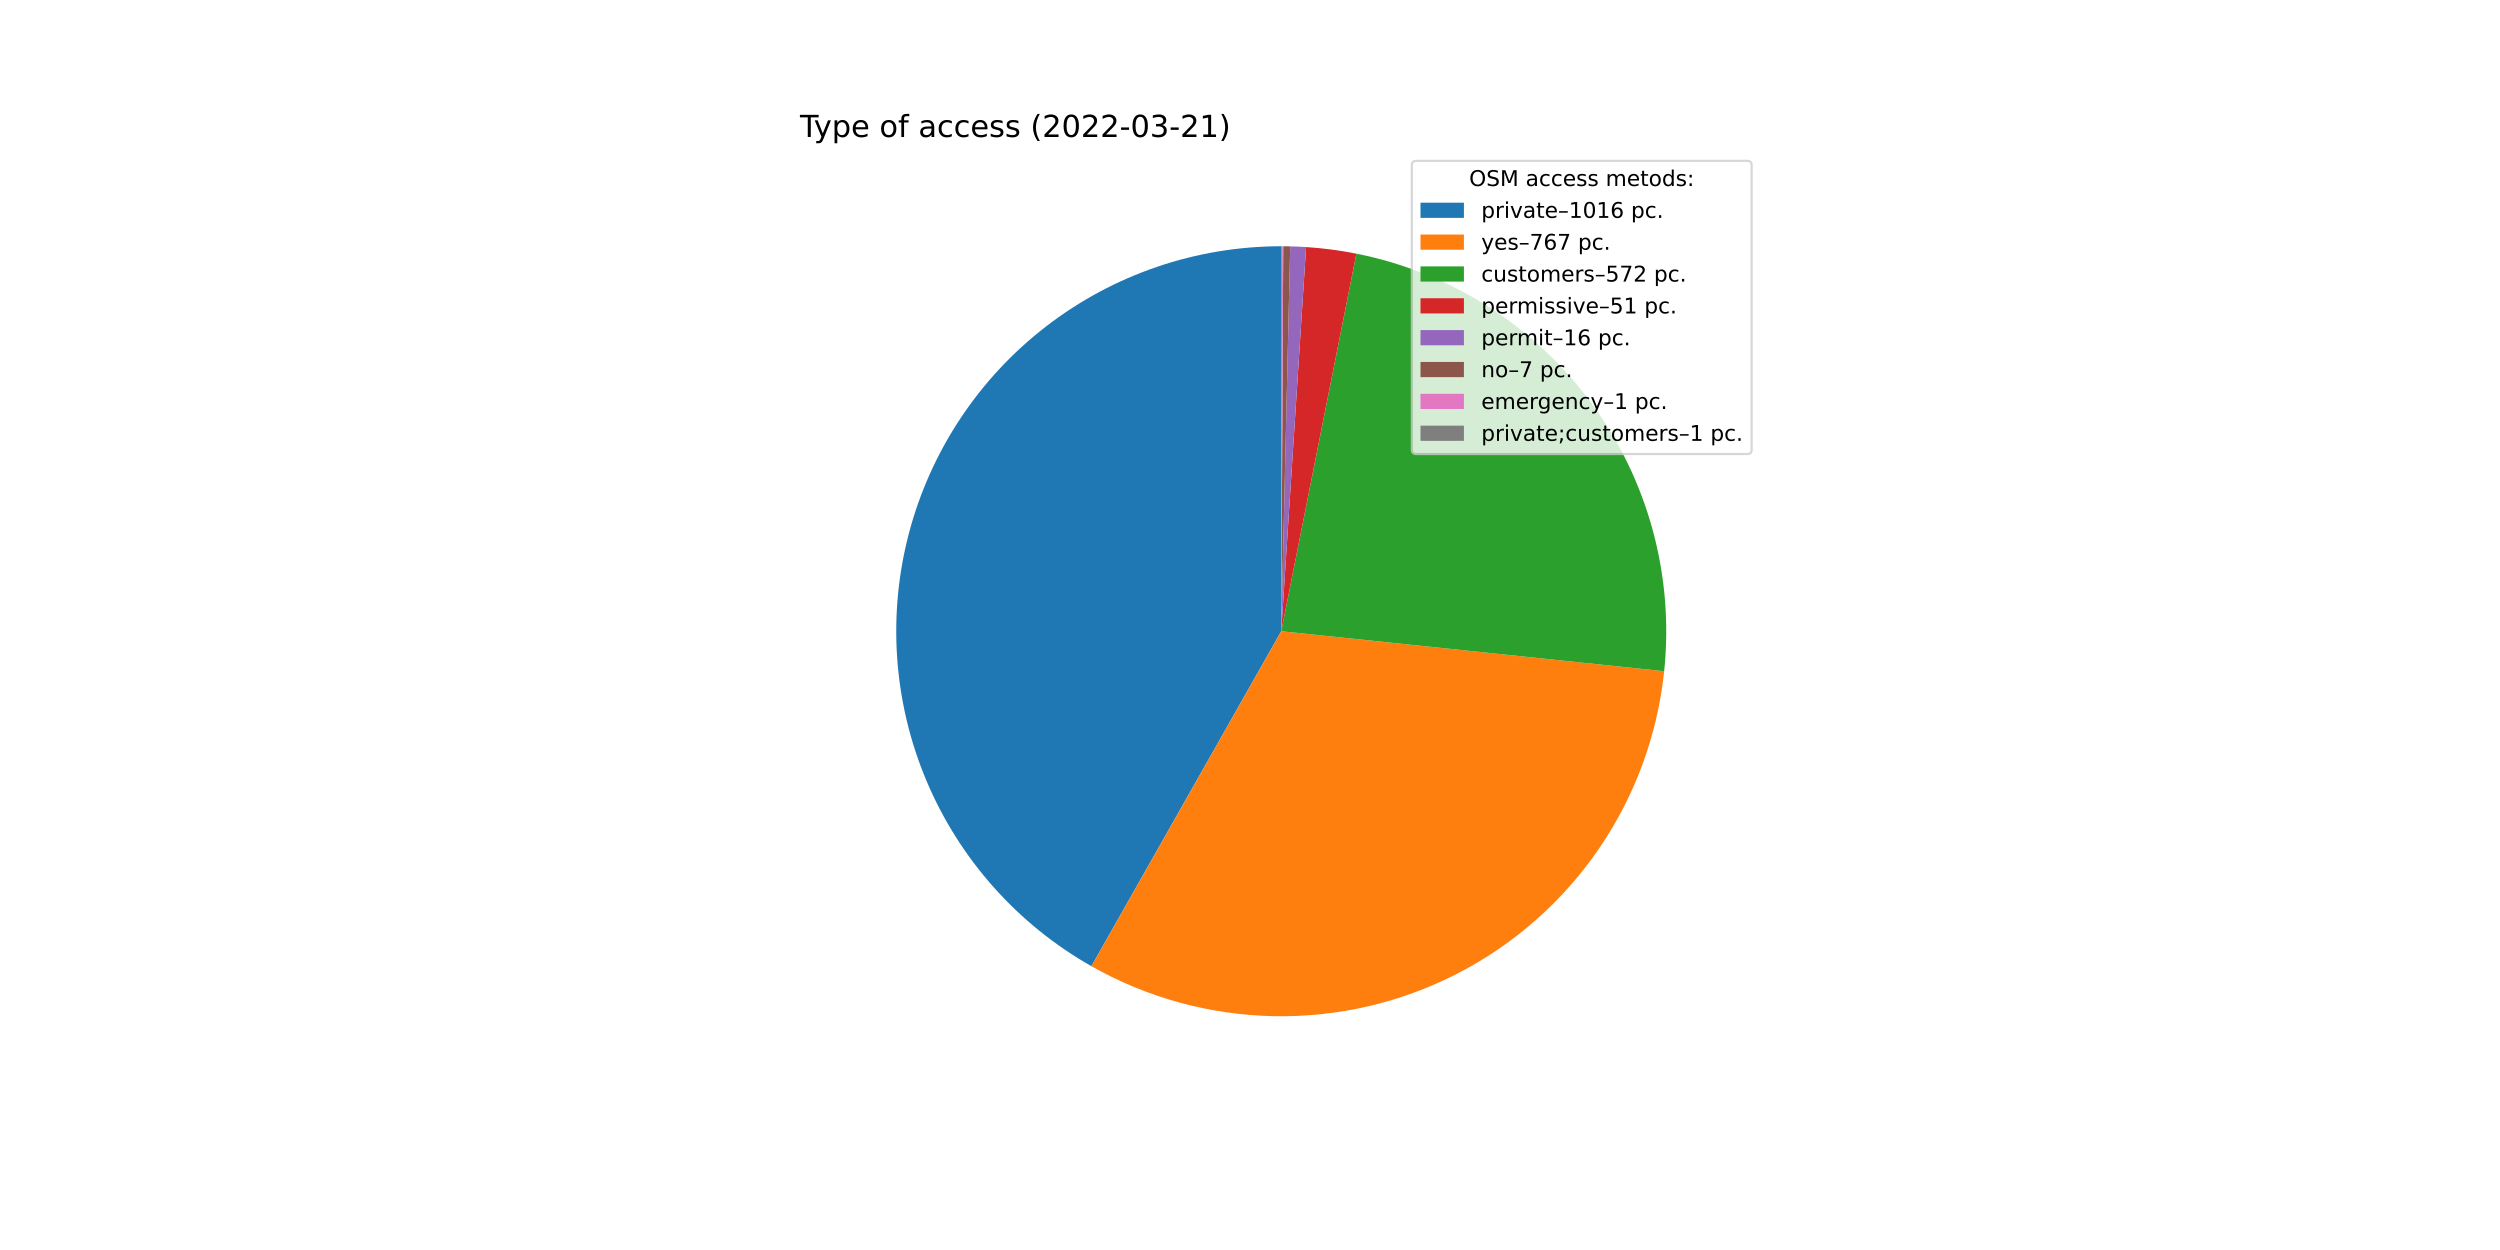
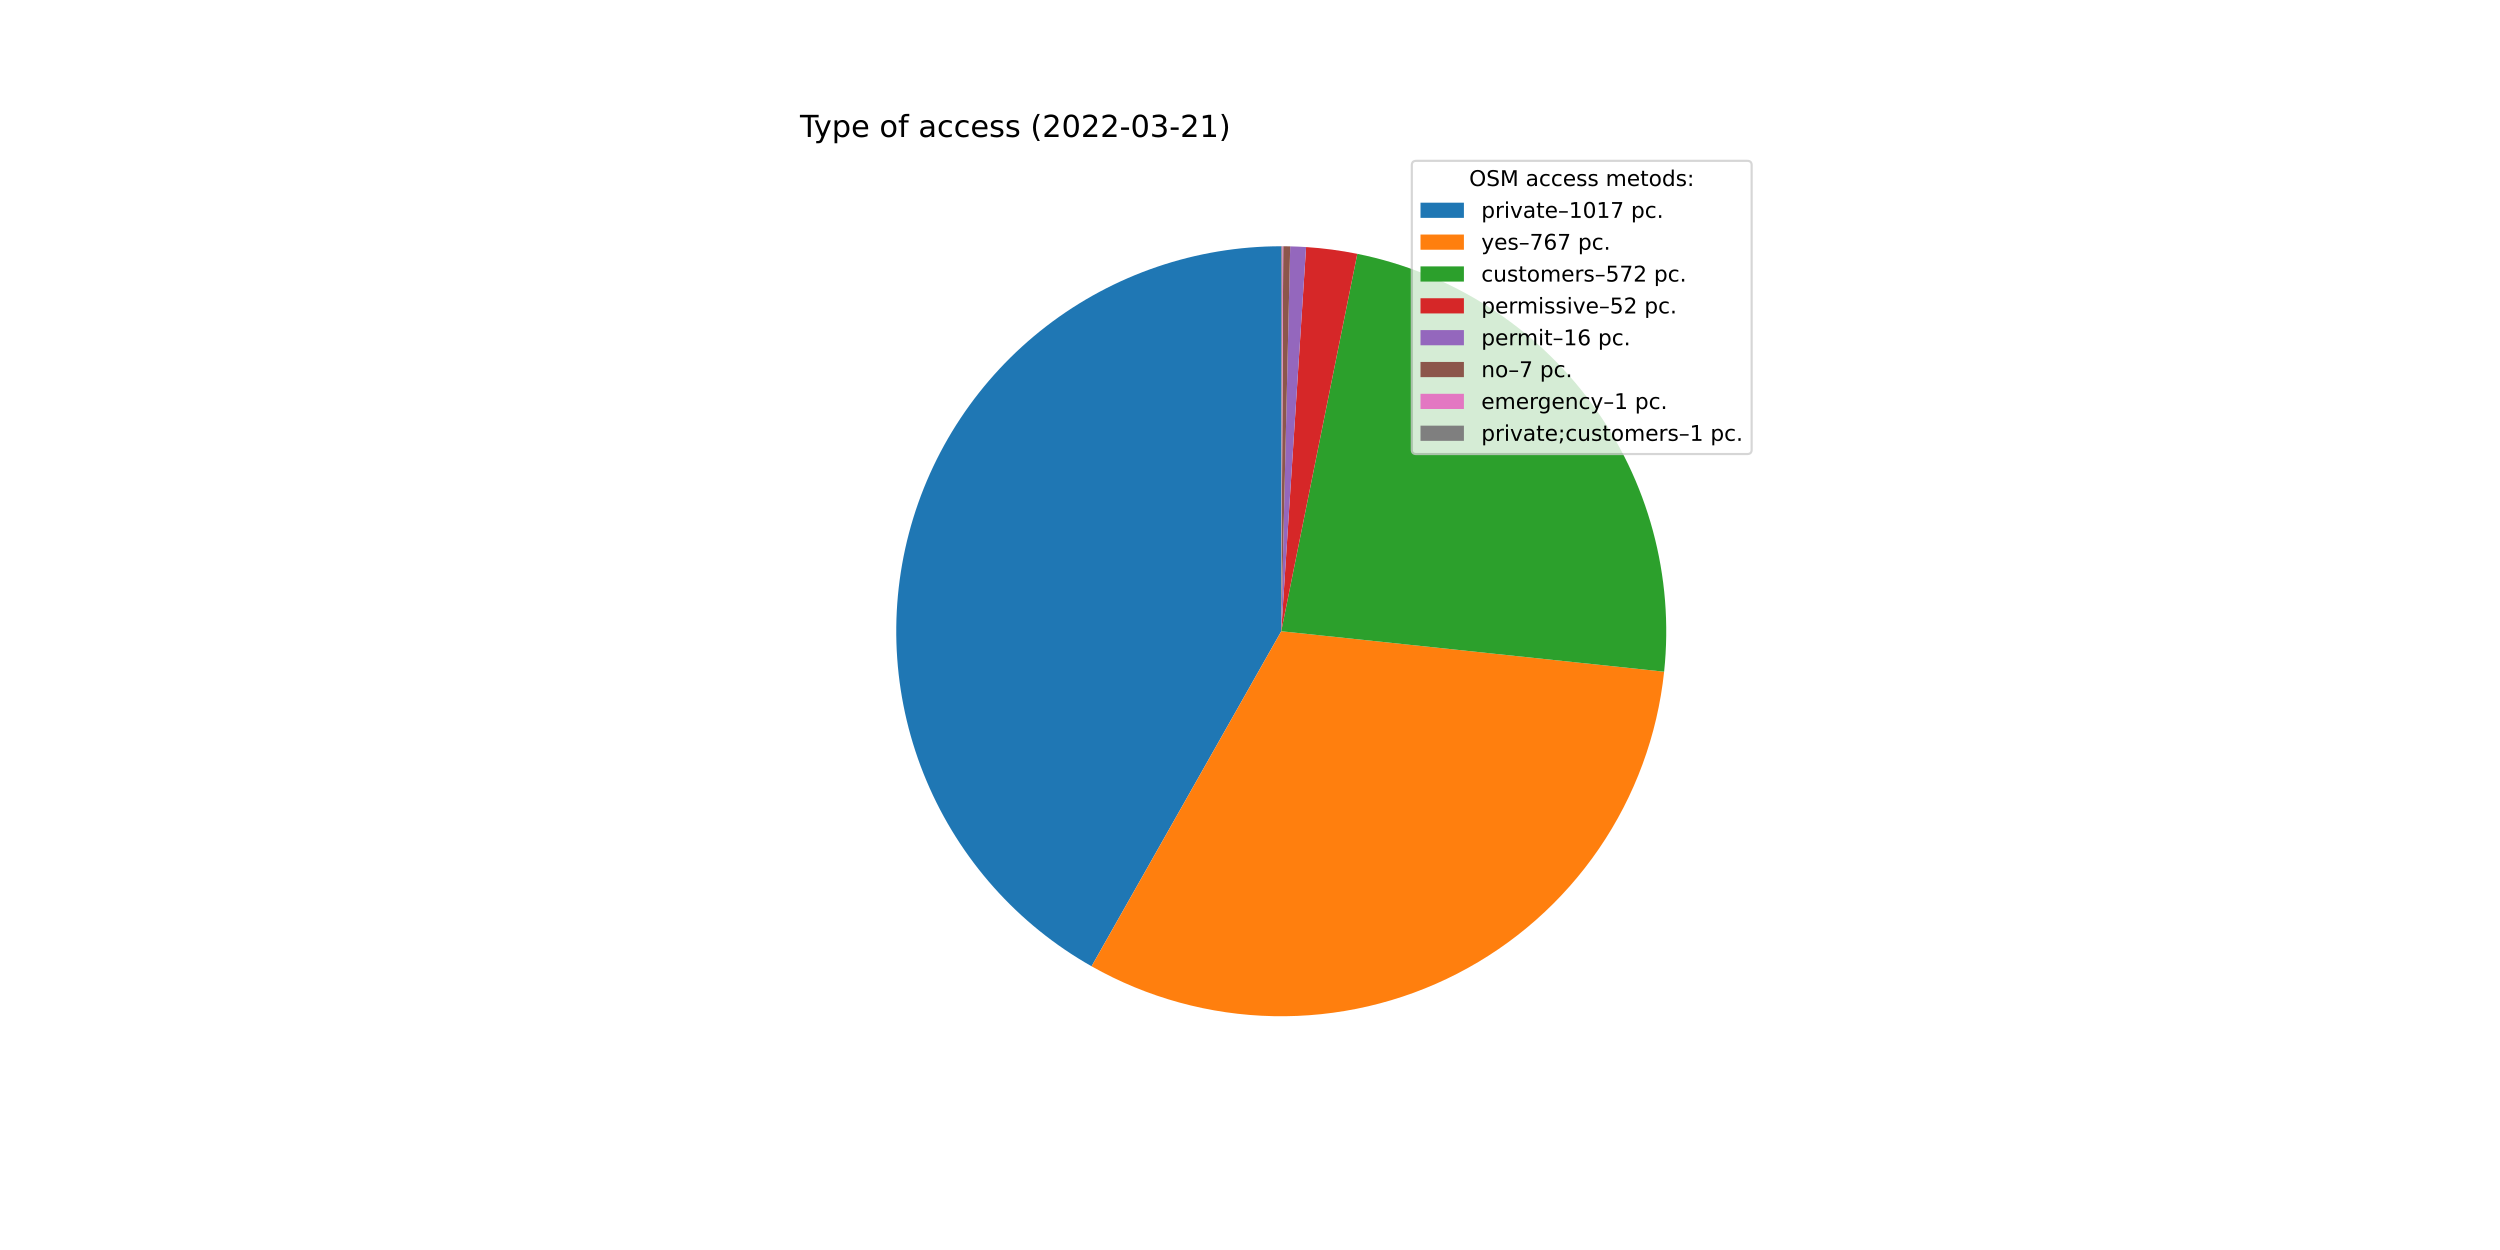
<svg xmlns="http://www.w3.org/2000/svg" xmlns:xlink="http://www.w3.org/1999/xlink" width="1152pt" height="576pt" viewBox="0 0 1152 576" version="1.1">
  <defs>
    <style type="text/css">*{stroke-linejoin: round; stroke-linecap: butt}</style>
  </defs>
  <g id="figure_1">
    <g id="patch_1">
      <path d="M 0 576  L 1152 576  L 1152 0  L 0 0  z " style="fill: #ffffff" />
    </g>
    <g id="axes_1">
      <g id="patch_2">
-         <path d="M 590.4 113.472  C 551.233 113.472 513.147 126.443 482.121 150.348  C 451.095 174.254 428.842 207.774 418.855 245.647  C 408.869 283.519 411.7 323.654 426.905 359.75  C 442.11 395.845 468.848 425.909 502.923 445.222  L 590.4 290.88  L 590.4 113.472  z " style="fill: #1f77b4" />
+         <path d="M 590.4 113.472  C 551.226 113.472 513.134 126.447 482.106 150.36  C 451.077 174.272 428.826 207.802 418.846 245.683  C 408.866 283.564 411.708 323.705 426.927 359.801  C 442.146 395.898 468.9 425.957 502.989 445.259  L 590.4 290.88  L 590.4 113.472  z " style="fill: #1f77b4" />
      </g>
      <g id="patch_3">
-         <path d="M 502.923 445.222  C 528.55 459.747 557.396 467.662 586.847 468.252  C 616.298 468.842 645.437 462.088 671.625 448.602  C 697.813 435.115 720.235 415.316 736.858 390.998  C 753.482 366.68 763.79 338.6 766.849 309.303  L 590.4 290.88  L 502.923 445.222  z " style="fill: #ff7f0e" />
+         <path d="M 502.989 445.259  C 528.6 459.761 557.423 467.663 586.85 468.252  C 616.276 468.841 645.392 462.098 671.563 448.633  C 697.735 435.168 720.149 415.399 736.778 391.115  C 753.407 366.83 763.735 338.785 766.827 309.515  L 590.4 290.88  L 502.989 445.259  z " style="fill: #ff7f0e" />
      </g>
      <g id="patch_4">
-         <path d="M 766.849 309.303  C 771.439 265.337 759.436 221.205 733.209 185.622  C 706.981 150.038 668.379 125.511 625.025 116.884  L 590.4 290.88  L 766.849 309.303  z " style="fill: #2ca02c" />
+         <path d="M 766.827 309.515  C 771.466 265.592 759.54 221.482 733.399 185.881  C 707.259 150.28 668.743 125.693 625.446 116.968  L 590.4 290.88  L 766.827 309.515  z " style="fill: #2ca02c" />
      </g>
      <g id="patch_5">
-         <path d="M 625.025 116.884  C 621.202 116.123 617.355 115.488 613.49 114.981  C 609.625 114.474 605.745 114.094 601.855 113.842  L 590.4 290.88  L 625.025 116.884  z " style="fill: #d62728" />
+         <path d="M 625.446 116.968  C 621.553 116.184 617.635 115.53 613.698 115.008  C 609.762 114.487 605.809 114.098 601.846 113.842  L 590.4 290.88  L 625.446 116.968  z " style="fill: #d62728" />
      </g>
      <g id="patch_6">
-         <path d="M 601.855 113.842  C 600.635 113.763 599.414 113.697 598.193 113.643  C 596.971 113.59 595.749 113.548 594.526 113.52  L 590.4 290.88  L 601.855 113.842  z " style="fill: #9467bd" />
+         <path d="M 601.846 113.842  C 600.627 113.763 599.407 113.697 598.186 113.643  C 596.966 113.589 595.744 113.548 594.523 113.52  L 590.4 290.88  L 601.846 113.842  z " style="fill: #9467bd" />
      </g>
      <g id="patch_7">
-         <path d="M 594.526 113.52  C 593.992 113.508 593.457 113.498 592.922 113.49  C 592.387 113.482 591.852 113.477 591.317 113.474  L 590.4 290.88  L 594.526 113.52  z " style="fill: #8c564b" />
+         <path d="M 594.523 113.52  C 593.989 113.507 593.454 113.497 592.92 113.49  C 592.385 113.482 591.851 113.477 591.316 113.474  L 590.4 290.88  L 594.523 113.52  z " style="fill: #8c564b" />
      </g>
      <g id="patch_8">
-         <path d="M 591.317 113.474  C 591.241 113.474 591.164 113.474 591.088 113.473  C 591.011 113.473 590.935 113.473 590.859 113.473  L 590.4 290.88  L 591.317 113.474  z " style="fill: #e377c2" />
+         <path d="M 591.316 113.474  C 591.24 113.474 591.164 113.474 591.087 113.473  C 591.011 113.473 590.935 113.473 590.858 113.473  L 590.4 290.88  L 591.316 113.474  z " style="fill: #e377c2" />
      </g>
      <g id="patch_9">
-         <path d="M 590.859 113.473  C 590.782 113.472 590.706 113.472 590.629 113.472  C 590.553 113.472 590.476 113.472 590.4 113.472  L 590.4 290.88  L 590.859 113.473  z " style="fill: #7f7f7f" />
+         <path d="M 590.858 113.473  C 590.782 113.472 590.705 113.472 590.629 113.472  C 590.553 113.472 590.476 113.472 590.4 113.472  L 590.4 290.88  L 590.858 113.473  z " style="fill: #7f7f7f" />
      </g>
      <g id="matplotlib.axis_1" />
      <g id="matplotlib.axis_2" />
      <g id="text_1">
        <g transform="translate(368.64 63.12)scale(0.14 -0.14)">
          <defs>
            <path id="DejaVuSans-54" d="M -19 4666  L 3928 4666  L 3928 4134  L 2272 4134  L 2272 0  L 1638 0  L 1638 4134  L -19 4134  L -19 4666  z " transform="scale(0.015625)" />
            <path id="DejaVuSans-79" d="M 2059 -325  Q 1816 -950 1584 -1140  Q 1353 -1331 966 -1331  L 506 -1331  L 506 -850  L 844 -850  Q 1081 -850 1212 -737  Q 1344 -625 1503 -206  L 1606 56  L 191 3500  L 800 3500  L 1894 763  L 2988 3500  L 3597 3500  L 2059 -325  z " transform="scale(0.015625)" />
            <path id="DejaVuSans-70" d="M 1159 525  L 1159 -1331  L 581 -1331  L 581 3500  L 1159 3500  L 1159 2969  Q 1341 3281 1617 3432  Q 1894 3584 2278 3584  Q 2916 3584 3314 3078  Q 3713 2572 3713 1747  Q 3713 922 3314 415  Q 2916 -91 2278 -91  Q 1894 -91 1617 61  Q 1341 213 1159 525  z M 3116 1747  Q 3116 2381 2855 2742  Q 2594 3103 2138 3103  Q 1681 3103 1420 2742  Q 1159 2381 1159 1747  Q 1159 1113 1420 752  Q 1681 391 2138 391  Q 2594 391 2855 752  Q 3116 1113 3116 1747  z " transform="scale(0.015625)" />
            <path id="DejaVuSans-65" d="M 3597 1894  L 3597 1613  L 953 1613  Q 991 1019 1311 708  Q 1631 397 2203 397  Q 2534 397 2845 478  Q 3156 559 3463 722  L 3463 178  Q 3153 47 2828 -22  Q 2503 -91 2169 -91  Q 1331 -91 842 396  Q 353 884 353 1716  Q 353 2575 817 3079  Q 1281 3584 2069 3584  Q 2775 3584 3186 3129  Q 3597 2675 3597 1894  z M 3022 2063  Q 3016 2534 2758 2815  Q 2500 3097 2075 3097  Q 1594 3097 1305 2825  Q 1016 2553 972 2059  L 3022 2063  z " transform="scale(0.015625)" />
            <path id="DejaVuSans-20" transform="scale(0.015625)" />
            <path id="DejaVuSans-6f" d="M 1959 3097  Q 1497 3097 1228 2736  Q 959 2375 959 1747  Q 959 1119 1226 758  Q 1494 397 1959 397  Q 2419 397 2687 759  Q 2956 1122 2956 1747  Q 2956 2369 2687 2733  Q 2419 3097 1959 3097  z M 1959 3584  Q 2709 3584 3137 3096  Q 3566 2609 3566 1747  Q 3566 888 3137 398  Q 2709 -91 1959 -91  Q 1206 -91 779 398  Q 353 888 353 1747  Q 353 2609 779 3096  Q 1206 3584 1959 3584  z " transform="scale(0.015625)" />
            <path id="DejaVuSans-66" d="M 2375 4863  L 2375 4384  L 1825 4384  Q 1516 4384 1395 4259  Q 1275 4134 1275 3809  L 1275 3500  L 2222 3500  L 2222 3053  L 1275 3053  L 1275 0  L 697 0  L 697 3053  L 147 3053  L 147 3500  L 697 3500  L 697 3744  Q 697 4328 969 4595  Q 1241 4863 1831 4863  L 2375 4863  z " transform="scale(0.015625)" />
            <path id="DejaVuSans-61" d="M 2194 1759  Q 1497 1759 1228 1600  Q 959 1441 959 1056  Q 959 750 1161 570  Q 1363 391 1709 391  Q 2188 391 2477 730  Q 2766 1069 2766 1631  L 2766 1759  L 2194 1759  z M 3341 1997  L 3341 0  L 2766 0  L 2766 531  Q 2569 213 2275 61  Q 1981 -91 1556 -91  Q 1019 -91 701 211  Q 384 513 384 1019  Q 384 1609 779 1909  Q 1175 2209 1959 2209  L 2766 2209  L 2766 2266  Q 2766 2663 2505 2880  Q 2244 3097 1772 3097  Q 1472 3097 1187 3025  Q 903 2953 641 2809  L 641 3341  Q 956 3463 1253 3523  Q 1550 3584 1831 3584  Q 2591 3584 2966 3190  Q 3341 2797 3341 1997  z " transform="scale(0.015625)" />
            <path id="DejaVuSans-63" d="M 3122 3366  L 3122 2828  Q 2878 2963 2633 3030  Q 2388 3097 2138 3097  Q 1578 3097 1268 2742  Q 959 2388 959 1747  Q 959 1106 1268 751  Q 1578 397 2138 397  Q 2388 397 2633 464  Q 2878 531 3122 666  L 3122 134  Q 2881 22 2623 -34  Q 2366 -91 2075 -91  Q 1284 -91 818 406  Q 353 903 353 1747  Q 353 2603 823 3093  Q 1294 3584 2113 3584  Q 2378 3584 2631 3529  Q 2884 3475 3122 3366  z " transform="scale(0.015625)" />
            <path id="DejaVuSans-73" d="M 2834 3397  L 2834 2853  Q 2591 2978 2328 3040  Q 2066 3103 1784 3103  Q 1356 3103 1142 2972  Q 928 2841 928 2578  Q 928 2378 1081 2264  Q 1234 2150 1697 2047  L 1894 2003  Q 2506 1872 2764 1633  Q 3022 1394 3022 966  Q 3022 478 2636 193  Q 2250 -91 1575 -91  Q 1294 -91 989 -36  Q 684 19 347 128  L 347 722  Q 666 556 975 473  Q 1284 391 1588 391  Q 1994 391 2212 530  Q 2431 669 2431 922  Q 2431 1156 2273 1281  Q 2116 1406 1581 1522  L 1381 1569  Q 847 1681 609 1914  Q 372 2147 372 2553  Q 372 3047 722 3315  Q 1072 3584 1716 3584  Q 2034 3584 2315 3537  Q 2597 3491 2834 3397  z " transform="scale(0.015625)" />
            <path id="DejaVuSans-28" d="M 1984 4856  Q 1566 4138 1362 3434  Q 1159 2731 1159 2009  Q 1159 1288 1364 580  Q 1569 -128 1984 -844  L 1484 -844  Q 1016 -109 783 600  Q 550 1309 550 2009  Q 550 2706 781 3412  Q 1013 4119 1484 4856  L 1984 4856  z " transform="scale(0.015625)" />
            <path id="DejaVuSans-32" d="M 1228 531  L 3431 531  L 3431 0  L 469 0  L 469 531  Q 828 903 1448 1529  Q 2069 2156 2228 2338  Q 2531 2678 2651 2914  Q 2772 3150 2772 3378  Q 2772 3750 2511 3984  Q 2250 4219 1831 4219  Q 1534 4219 1204 4116  Q 875 4013 500 3803  L 500 4441  Q 881 4594 1212 4672  Q 1544 4750 1819 4750  Q 2544 4750 2975 4387  Q 3406 4025 3406 3419  Q 3406 3131 3298 2873  Q 3191 2616 2906 2266  Q 2828 2175 2409 1742  Q 1991 1309 1228 531  z " transform="scale(0.015625)" />
            <path id="DejaVuSans-30" d="M 2034 4250  Q 1547 4250 1301 3770  Q 1056 3291 1056 2328  Q 1056 1369 1301 889  Q 1547 409 2034 409  Q 2525 409 2770 889  Q 3016 1369 3016 2328  Q 3016 3291 2770 3770  Q 2525 4250 2034 4250  z M 2034 4750  Q 2819 4750 3233 4129  Q 3647 3509 3647 2328  Q 3647 1150 3233 529  Q 2819 -91 2034 -91  Q 1250 -91 836 529  Q 422 1150 422 2328  Q 422 3509 836 4129  Q 1250 4750 2034 4750  z " transform="scale(0.015625)" />
            <path id="DejaVuSans-2d" d="M 313 2009  L 1997 2009  L 1997 1497  L 313 1497  L 313 2009  z " transform="scale(0.015625)" />
            <path id="DejaVuSans-33" d="M 2597 2516  Q 3050 2419 3304 2112  Q 3559 1806 3559 1356  Q 3559 666 3084 287  Q 2609 -91 1734 -91  Q 1441 -91 1130 -33  Q 819 25 488 141  L 488 750  Q 750 597 1062 519  Q 1375 441 1716 441  Q 2309 441 2620 675  Q 2931 909 2931 1356  Q 2931 1769 2642 2001  Q 2353 2234 1838 2234  L 1294 2234  L 1294 2753  L 1863 2753  Q 2328 2753 2575 2939  Q 2822 3125 2822 3475  Q 2822 3834 2567 4026  Q 2313 4219 1838 4219  Q 1578 4219 1281 4162  Q 984 4106 628 3988  L 628 4550  Q 988 4650 1302 4700  Q 1616 4750 1894 4750  Q 2613 4750 3031 4423  Q 3450 4097 3450 3541  Q 3450 3153 3228 2886  Q 3006 2619 2597 2516  z " transform="scale(0.015625)" />
            <path id="DejaVuSans-31" d="M 794 531  L 1825 531  L 1825 4091  L 703 3866  L 703 4441  L 1819 4666  L 2450 4666  L 2450 531  L 3481 531  L 3481 0  L 794 0  L 794 531  z " transform="scale(0.015625)" />
            <path id="DejaVuSans-29" d="M 513 4856  L 1013 4856  Q 1481 4119 1714 3412  Q 1947 2706 1947 2009  Q 1947 1309 1714 600  Q 1481 -109 1013 -844  L 513 -844  Q 928 -128 1133 580  Q 1338 1288 1338 2009  Q 1338 2731 1133 3434  Q 928 4138 513 4856  z " transform="scale(0.015625)" />
          </defs>
          <use xlink:href="#DejaVuSans-54" />
          <use xlink:href="#DejaVuSans-79" x="45.459" />
          <use xlink:href="#DejaVuSans-70" x="104.639" />
          <use xlink:href="#DejaVuSans-65" x="168.115" />
          <use xlink:href="#DejaVuSans-20" x="229.639" />
          <use xlink:href="#DejaVuSans-6f" x="261.426" />
          <use xlink:href="#DejaVuSans-66" x="322.607" />
          <use xlink:href="#DejaVuSans-20" x="357.812" />
          <use xlink:href="#DejaVuSans-61" x="389.6" />
          <use xlink:href="#DejaVuSans-63" x="450.879" />
          <use xlink:href="#DejaVuSans-63" x="505.859" />
          <use xlink:href="#DejaVuSans-65" x="560.84" />
          <use xlink:href="#DejaVuSans-73" x="622.363" />
          <use xlink:href="#DejaVuSans-73" x="674.463" />
          <use xlink:href="#DejaVuSans-20" x="726.562" />
          <use xlink:href="#DejaVuSans-28" x="758.35" />
          <use xlink:href="#DejaVuSans-32" x="797.363" />
          <use xlink:href="#DejaVuSans-30" x="860.986" />
          <use xlink:href="#DejaVuSans-32" x="924.609" />
          <use xlink:href="#DejaVuSans-32" x="988.232" />
          <use xlink:href="#DejaVuSans-2d" x="1051.855" />
          <use xlink:href="#DejaVuSans-30" x="1087.939" />
          <use xlink:href="#DejaVuSans-33" x="1151.562" />
          <use xlink:href="#DejaVuSans-2d" x="1215.186" />
          <use xlink:href="#DejaVuSans-32" x="1251.27" />
          <use xlink:href="#DejaVuSans-31" x="1314.893" />
          <use xlink:href="#DejaVuSans-29" x="1378.516" />
        </g>
      </g>
      <g id="legend_1">
        <g id="patch_10">
          <path d="M 652.569 209.223  L 805.16 209.223  Q 807.16 209.223 807.16 207.223  L 807.16 76.12  Q 807.16 74.12 805.16 74.12  L 652.569 74.12  Q 650.569 74.12 650.569 76.12  L 650.569 207.223  Q 650.569 209.223 652.569 209.223  z " style="fill: #ffffff; opacity: 0.8; stroke: #cccccc; stroke-linejoin: miter" />
        </g>
        <g id="text_2">
          <g transform="translate(676.9842 85.71844)scale(0.1 -0.1)">
            <defs>
              <path id="DejaVuSans-4f" d="M 2522 4238  Q 1834 4238 1429 3725  Q 1025 3213 1025 2328  Q 1025 1447 1429 934  Q 1834 422 2522 422  Q 3209 422 3611 934  Q 4013 1447 4013 2328  Q 4013 3213 3611 3725  Q 3209 4238 2522 4238  z M 2522 4750  Q 3503 4750 4090 4092  Q 4678 3434 4678 2328  Q 4678 1225 4090 567  Q 3503 -91 2522 -91  Q 1538 -91 948 565  Q 359 1222 359 2328  Q 359 3434 948 4092  Q 1538 4750 2522 4750  z " transform="scale(0.015625)" />
              <path id="DejaVuSans-53" d="M 3425 4513  L 3425 3897  Q 3066 4069 2747 4153  Q 2428 4238 2131 4238  Q 1616 4238 1336 4038  Q 1056 3838 1056 3469  Q 1056 3159 1242 3001  Q 1428 2844 1947 2747  L 2328 2669  Q 3034 2534 3370 2195  Q 3706 1856 3706 1288  Q 3706 609 3251 259  Q 2797 -91 1919 -91  Q 1588 -91 1214 -16  Q 841 59 441 206  L 441 856  Q 825 641 1194 531  Q 1563 422 1919 422  Q 2459 422 2753 634  Q 3047 847 3047 1241  Q 3047 1584 2836 1778  Q 2625 1972 2144 2069  L 1759 2144  Q 1053 2284 737 2584  Q 422 2884 422 3419  Q 422 4038 858 4394  Q 1294 4750 2059 4750  Q 2388 4750 2728 4690  Q 3069 4631 3425 4513  z " transform="scale(0.015625)" />
              <path id="DejaVuSans-4d" d="M 628 4666  L 1569 4666  L 2759 1491  L 3956 4666  L 4897 4666  L 4897 0  L 4281 0  L 4281 4097  L 3078 897  L 2444 897  L 1241 4097  L 1241 0  L 628 0  L 628 4666  z " transform="scale(0.015625)" />
              <path id="DejaVuSans-6d" d="M 3328 2828  Q 3544 3216 3844 3400  Q 4144 3584 4550 3584  Q 5097 3584 5394 3201  Q 5691 2819 5691 2113  L 5691 0  L 5113 0  L 5113 2094  Q 5113 2597 4934 2840  Q 4756 3084 4391 3084  Q 3944 3084 3684 2787  Q 3425 2491 3425 1978  L 3425 0  L 2847 0  L 2847 2094  Q 2847 2600 2669 2842  Q 2491 3084 2119 3084  Q 1678 3084 1418 2786  Q 1159 2488 1159 1978  L 1159 0  L 581 0  L 581 3500  L 1159 3500  L 1159 2956  Q 1356 3278 1631 3431  Q 1906 3584 2284 3584  Q 2666 3584 2933 3390  Q 3200 3197 3328 2828  z " transform="scale(0.015625)" />
              <path id="DejaVuSans-74" d="M 1172 4494  L 1172 3500  L 2356 3500  L 2356 3053  L 1172 3053  L 1172 1153  Q 1172 725 1289 603  Q 1406 481 1766 481  L 2356 481  L 2356 0  L 1766 0  Q 1100 0 847 248  Q 594 497 594 1153  L 594 3053  L 172 3053  L 172 3500  L 594 3500  L 594 4494  L 1172 4494  z " transform="scale(0.015625)" />
              <path id="DejaVuSans-64" d="M 2906 2969  L 2906 4863  L 3481 4863  L 3481 0  L 2906 0  L 2906 525  Q 2725 213 2448 61  Q 2172 -91 1784 -91  Q 1150 -91 751 415  Q 353 922 353 1747  Q 353 2572 751 3078  Q 1150 3584 1784 3584  Q 2172 3584 2448 3432  Q 2725 3281 2906 2969  z M 947 1747  Q 947 1113 1208 752  Q 1469 391 1925 391  Q 2381 391 2643 752  Q 2906 1113 2906 1747  Q 2906 2381 2643 2742  Q 2381 3103 1925 3103  Q 1469 3103 1208 2742  Q 947 2381 947 1747  z " transform="scale(0.015625)" />
              <path id="DejaVuSans-3a" d="M 750 794  L 1409 794  L 1409 0  L 750 0  L 750 794  z M 750 3309  L 1409 3309  L 1409 2516  L 750 2516  L 750 3309  z " transform="scale(0.015625)" />
            </defs>
            <use xlink:href="#DejaVuSans-4f" />
            <use xlink:href="#DejaVuSans-53" x="78.711" />
            <use xlink:href="#DejaVuSans-4d" x="142.188" />
            <use xlink:href="#DejaVuSans-20" x="228.467" />
            <use xlink:href="#DejaVuSans-61" x="260.254" />
            <use xlink:href="#DejaVuSans-63" x="321.533" />
            <use xlink:href="#DejaVuSans-63" x="376.514" />
            <use xlink:href="#DejaVuSans-65" x="431.494" />
            <use xlink:href="#DejaVuSans-73" x="493.018" />
            <use xlink:href="#DejaVuSans-73" x="545.117" />
            <use xlink:href="#DejaVuSans-20" x="597.217" />
            <use xlink:href="#DejaVuSans-6d" x="629.004" />
            <use xlink:href="#DejaVuSans-65" x="726.416" />
            <use xlink:href="#DejaVuSans-74" x="787.939" />
            <use xlink:href="#DejaVuSans-6f" x="827.148" />
            <use xlink:href="#DejaVuSans-64" x="888.33" />
            <use xlink:href="#DejaVuSans-73" x="951.807" />
            <use xlink:href="#DejaVuSans-3a" x="1003.906" />
          </g>
        </g>
        <g id="patch_11">
          <path d="M 654.569 100.397  L 674.569 100.397  L 674.569 93.397  L 654.569 93.397  z " style="fill: #1f77b4" />
        </g>
        <g id="text_3">
          <g transform="translate(682.5694 100.3966)scale(0.1 -0.1)">
            <defs>
              <path id="DejaVuSans-72" d="M 2631 2963  Q 2534 3019 2420 3045  Q 2306 3072 2169 3072  Q 1681 3072 1420 2755  Q 1159 2438 1159 1844  L 1159 0  L 581 0  L 581 3500  L 1159 3500  L 1159 2956  Q 1341 3275 1631 3429  Q 1922 3584 2338 3584  Q 2397 3584 2469 3576  Q 2541 3569 2628 3553  L 2631 2963  z " transform="scale(0.015625)" />
              <path id="DejaVuSans-69" d="M 603 3500  L 1178 3500  L 1178 0  L 603 0  L 603 3500  z M 603 4863  L 1178 4863  L 1178 4134  L 603 4134  L 603 4863  z " transform="scale(0.015625)" />
              <path id="DejaVuSans-76" d="M 191 3500  L 800 3500  L 1894 563  L 2988 3500  L 3597 3500  L 2284 0  L 1503 0  L 191 3500  z " transform="scale(0.015625)" />
              <path id="DejaVuSans-2013" d="M 313 1978  L 2888 1978  L 2888 1528  L 313 1528  L 313 1978  z " transform="scale(0.015625)" />
-               <path id="DejaVuSans-36" d="M 2113 2584  Q 1688 2584 1439 2293  Q 1191 2003 1191 1497  Q 1191 994 1439 701  Q 1688 409 2113 409  Q 2538 409 2786 701  Q 3034 994 3034 1497  Q 3034 2003 2786 2293  Q 2538 2584 2113 2584  z M 3366 4563  L 3366 3988  Q 3128 4100 2886 4159  Q 2644 4219 2406 4219  Q 1781 4219 1451 3797  Q 1122 3375 1075 2522  Q 1259 2794 1537 2939  Q 1816 3084 2150 3084  Q 2853 3084 3261 2657  Q 3669 2231 3669 1497  Q 3669 778 3244 343  Q 2819 -91 2113 -91  Q 1303 -91 875 529  Q 447 1150 447 2328  Q 447 3434 972 4092  Q 1497 4750 2381 4750  Q 2619 4750 2861 4703  Q 3103 4656 3366 4563  z " transform="scale(0.015625)" />
+               <path id="DejaVuSans-37" d="M 525 4666  L 3525 4666  L 3525 4397  L 1831 0  L 1172 0  L 2766 4134  L 525 4134  L 525 4666  z " transform="scale(0.015625)" />
              <path id="DejaVuSans-2e" d="M 684 794  L 1344 794  L 1344 0  L 684 0  L 684 794  z " transform="scale(0.015625)" />
            </defs>
            <use xlink:href="#DejaVuSans-70" />
            <use xlink:href="#DejaVuSans-72" x="63.477" />
            <use xlink:href="#DejaVuSans-69" x="104.59" />
            <use xlink:href="#DejaVuSans-76" x="132.373" />
            <use xlink:href="#DejaVuSans-61" x="191.553" />
            <use xlink:href="#DejaVuSans-74" x="252.832" />
            <use xlink:href="#DejaVuSans-65" x="292.041" />
            <use xlink:href="#DejaVuSans-2013" x="353.564" />
            <use xlink:href="#DejaVuSans-31" x="403.564" />
            <use xlink:href="#DejaVuSans-30" x="467.188" />
            <use xlink:href="#DejaVuSans-31" x="530.811" />
-             <use xlink:href="#DejaVuSans-36" x="594.434" />
+             <use xlink:href="#DejaVuSans-37" x="594.434" />
            <use xlink:href="#DejaVuSans-20" x="658.057" />
            <use xlink:href="#DejaVuSans-70" x="689.844" />
            <use xlink:href="#DejaVuSans-63" x="753.32" />
            <use xlink:href="#DejaVuSans-2e" x="808.301" />
          </g>
        </g>
        <g id="patch_12">
          <path d="M 654.569 115.075  L 674.569 115.075  L 674.569 108.075  L 654.569 108.075  z " style="fill: #ff7f0e" />
        </g>
        <g id="text_4">
          <g transform="translate(682.5694 115.0747)scale(0.1 -0.1)">
            <defs>
-               <path id="DejaVuSans-37" d="M 525 4666  L 3525 4666  L 3525 4397  L 1831 0  L 1172 0  L 2766 4134  L 525 4134  L 525 4666  z " transform="scale(0.015625)" />
+               <path id="DejaVuSans-36" d="M 2113 2584  Q 1688 2584 1439 2293  Q 1191 2003 1191 1497  Q 1191 994 1439 701  Q 1688 409 2113 409  Q 2538 409 2786 701  Q 3034 994 3034 1497  Q 3034 2003 2786 2293  Q 2538 2584 2113 2584  z M 3366 4563  L 3366 3988  Q 3128 4100 2886 4159  Q 2644 4219 2406 4219  Q 1781 4219 1451 3797  Q 1122 3375 1075 2522  Q 1259 2794 1537 2939  Q 1816 3084 2150 3084  Q 2853 3084 3261 2657  Q 3669 2231 3669 1497  Q 3669 778 3244 343  Q 2819 -91 2113 -91  Q 1303 -91 875 529  Q 447 1150 447 2328  Q 447 3434 972 4092  Q 1497 4750 2381 4750  Q 2619 4750 2861 4703  Q 3103 4656 3366 4563  z " transform="scale(0.015625)" />
            </defs>
            <use xlink:href="#DejaVuSans-79" />
            <use xlink:href="#DejaVuSans-65" x="59.18" />
            <use xlink:href="#DejaVuSans-73" x="120.703" />
            <use xlink:href="#DejaVuSans-2013" x="172.803" />
            <use xlink:href="#DejaVuSans-37" x="222.803" />
            <use xlink:href="#DejaVuSans-36" x="286.426" />
            <use xlink:href="#DejaVuSans-37" x="350.049" />
            <use xlink:href="#DejaVuSans-20" x="413.672" />
            <use xlink:href="#DejaVuSans-70" x="445.459" />
            <use xlink:href="#DejaVuSans-63" x="508.936" />
            <use xlink:href="#DejaVuSans-2e" x="563.916" />
          </g>
        </g>
        <g id="patch_13">
          <path d="M 654.569 129.753  L 674.569 129.753  L 674.569 122.753  L 654.569 122.753  z " style="fill: #2ca02c" />
        </g>
        <g id="text_5">
          <g transform="translate(682.5694 129.7528)scale(0.1 -0.1)">
            <defs>
              <path id="DejaVuSans-75" d="M 544 1381  L 544 3500  L 1119 3500  L 1119 1403  Q 1119 906 1312 657  Q 1506 409 1894 409  Q 2359 409 2629 706  Q 2900 1003 2900 1516  L 2900 3500  L 3475 3500  L 3475 0  L 2900 0  L 2900 538  Q 2691 219 2414 64  Q 2138 -91 1772 -91  Q 1169 -91 856 284  Q 544 659 544 1381  z M 1991 3584  L 1991 3584  z " transform="scale(0.015625)" />
              <path id="DejaVuSans-35" d="M 691 4666  L 3169 4666  L 3169 4134  L 1269 4134  L 1269 2991  Q 1406 3038 1543 3061  Q 1681 3084 1819 3084  Q 2600 3084 3056 2656  Q 3513 2228 3513 1497  Q 3513 744 3044 326  Q 2575 -91 1722 -91  Q 1428 -91 1123 -41  Q 819 9 494 109  L 494 744  Q 775 591 1075 516  Q 1375 441 1709 441  Q 2250 441 2565 725  Q 2881 1009 2881 1497  Q 2881 1984 2565 2268  Q 2250 2553 1709 2553  Q 1456 2553 1204 2497  Q 953 2441 691 2322  L 691 4666  z " transform="scale(0.015625)" />
            </defs>
            <use xlink:href="#DejaVuSans-63" />
            <use xlink:href="#DejaVuSans-75" x="54.98" />
            <use xlink:href="#DejaVuSans-73" x="118.359" />
            <use xlink:href="#DejaVuSans-74" x="170.459" />
            <use xlink:href="#DejaVuSans-6f" x="209.668" />
            <use xlink:href="#DejaVuSans-6d" x="270.85" />
            <use xlink:href="#DejaVuSans-65" x="368.262" />
            <use xlink:href="#DejaVuSans-72" x="429.785" />
            <use xlink:href="#DejaVuSans-73" x="470.898" />
            <use xlink:href="#DejaVuSans-2013" x="522.998" />
            <use xlink:href="#DejaVuSans-35" x="572.998" />
            <use xlink:href="#DejaVuSans-37" x="636.621" />
            <use xlink:href="#DejaVuSans-32" x="700.244" />
            <use xlink:href="#DejaVuSans-20" x="763.867" />
            <use xlink:href="#DejaVuSans-70" x="795.654" />
            <use xlink:href="#DejaVuSans-63" x="859.131" />
            <use xlink:href="#DejaVuSans-2e" x="914.111" />
          </g>
        </g>
        <g id="patch_14">
          <path d="M 654.569 144.431  L 674.569 144.431  L 674.569 137.431  L 654.569 137.431  z " style="fill: #d62728" />
        </g>
        <g id="text_6">
          <g transform="translate(682.5694 144.4309)scale(0.1 -0.1)">
            <use xlink:href="#DejaVuSans-70" />
            <use xlink:href="#DejaVuSans-65" x="63.477" />
            <use xlink:href="#DejaVuSans-72" x="125" />
            <use xlink:href="#DejaVuSans-6d" x="164.363" />
            <use xlink:href="#DejaVuSans-69" x="261.775" />
            <use xlink:href="#DejaVuSans-73" x="289.559" />
            <use xlink:href="#DejaVuSans-73" x="341.658" />
            <use xlink:href="#DejaVuSans-69" x="393.758" />
            <use xlink:href="#DejaVuSans-76" x="421.541" />
            <use xlink:href="#DejaVuSans-65" x="480.721" />
            <use xlink:href="#DejaVuSans-2013" x="542.244" />
            <use xlink:href="#DejaVuSans-35" x="592.244" />
-             <use xlink:href="#DejaVuSans-31" x="655.867" />
+             <use xlink:href="#DejaVuSans-32" x="655.867" />
            <use xlink:href="#DejaVuSans-20" x="719.49" />
            <use xlink:href="#DejaVuSans-70" x="751.277" />
            <use xlink:href="#DejaVuSans-63" x="814.754" />
            <use xlink:href="#DejaVuSans-2e" x="869.734" />
          </g>
        </g>
        <g id="patch_15">
          <path d="M 654.569 159.109  L 674.569 159.109  L 674.569 152.109  L 654.569 152.109  z " style="fill: #9467bd" />
        </g>
        <g id="text_7">
          <g transform="translate(682.5694 159.1091)scale(0.1 -0.1)">
            <use xlink:href="#DejaVuSans-70" />
            <use xlink:href="#DejaVuSans-65" x="63.477" />
            <use xlink:href="#DejaVuSans-72" x="125" />
            <use xlink:href="#DejaVuSans-6d" x="164.363" />
            <use xlink:href="#DejaVuSans-69" x="261.775" />
            <use xlink:href="#DejaVuSans-74" x="289.559" />
            <use xlink:href="#DejaVuSans-2013" x="328.768" />
            <use xlink:href="#DejaVuSans-31" x="378.768" />
            <use xlink:href="#DejaVuSans-36" x="442.391" />
            <use xlink:href="#DejaVuSans-20" x="506.014" />
            <use xlink:href="#DejaVuSans-70" x="537.801" />
            <use xlink:href="#DejaVuSans-63" x="601.277" />
            <use xlink:href="#DejaVuSans-2e" x="656.258" />
          </g>
        </g>
        <g id="patch_16">
          <path d="M 654.569 173.787  L 674.569 173.787  L 674.569 166.787  L 654.569 166.787  z " style="fill: #8c564b" />
        </g>
        <g id="text_8">
          <g transform="translate(682.5694 173.7872)scale(0.1 -0.1)">
            <defs>
              <path id="DejaVuSans-6e" d="M 3513 2113  L 3513 0  L 2938 0  L 2938 2094  Q 2938 2591 2744 2837  Q 2550 3084 2163 3084  Q 1697 3084 1428 2787  Q 1159 2491 1159 1978  L 1159 0  L 581 0  L 581 3500  L 1159 3500  L 1159 2956  Q 1366 3272 1645 3428  Q 1925 3584 2291 3584  Q 2894 3584 3203 3211  Q 3513 2838 3513 2113  z " transform="scale(0.015625)" />
            </defs>
            <use xlink:href="#DejaVuSans-6e" />
            <use xlink:href="#DejaVuSans-6f" x="63.379" />
            <use xlink:href="#DejaVuSans-2013" x="124.561" />
            <use xlink:href="#DejaVuSans-37" x="174.561" />
            <use xlink:href="#DejaVuSans-20" x="238.184" />
            <use xlink:href="#DejaVuSans-70" x="269.971" />
            <use xlink:href="#DejaVuSans-63" x="333.447" />
            <use xlink:href="#DejaVuSans-2e" x="388.428" />
          </g>
        </g>
        <g id="patch_17">
          <path d="M 654.569 188.465  L 674.569 188.465  L 674.569 181.465  L 654.569 181.465  z " style="fill: #e377c2" />
        </g>
        <g id="text_9">
          <g transform="translate(682.5694 188.4653)scale(0.1 -0.1)">
            <defs>
              <path id="DejaVuSans-67" d="M 2906 1791  Q 2906 2416 2648 2759  Q 2391 3103 1925 3103  Q 1463 3103 1205 2759  Q 947 2416 947 1791  Q 947 1169 1205 825  Q 1463 481 1925 481  Q 2391 481 2648 825  Q 2906 1169 2906 1791  z M 3481 434  Q 3481 -459 3084 -895  Q 2688 -1331 1869 -1331  Q 1566 -1331 1297 -1286  Q 1028 -1241 775 -1147  L 775 -588  Q 1028 -725 1275 -790  Q 1522 -856 1778 -856  Q 2344 -856 2625 -561  Q 2906 -266 2906 331  L 2906 616  Q 2728 306 2450 153  Q 2172 0 1784 0  Q 1141 0 747 490  Q 353 981 353 1791  Q 353 2603 747 3093  Q 1141 3584 1784 3584  Q 2172 3584 2450 3431  Q 2728 3278 2906 2969  L 2906 3500  L 3481 3500  L 3481 434  z " transform="scale(0.015625)" />
            </defs>
            <use xlink:href="#DejaVuSans-65" />
            <use xlink:href="#DejaVuSans-6d" x="61.523" />
            <use xlink:href="#DejaVuSans-65" x="158.936" />
            <use xlink:href="#DejaVuSans-72" x="220.459" />
            <use xlink:href="#DejaVuSans-67" x="259.822" />
            <use xlink:href="#DejaVuSans-65" x="323.299" />
            <use xlink:href="#DejaVuSans-6e" x="384.822" />
            <use xlink:href="#DejaVuSans-63" x="448.201" />
            <use xlink:href="#DejaVuSans-79" x="503.182" />
            <use xlink:href="#DejaVuSans-2013" x="562.361" />
            <use xlink:href="#DejaVuSans-31" x="612.361" />
            <use xlink:href="#DejaVuSans-20" x="675.984" />
            <use xlink:href="#DejaVuSans-70" x="707.771" />
            <use xlink:href="#DejaVuSans-63" x="771.248" />
            <use xlink:href="#DejaVuSans-2e" x="826.229" />
          </g>
        </g>
        <g id="patch_18">
          <path d="M 654.569 203.143  L 674.569 203.143  L 674.569 196.143  L 654.569 196.143  z " style="fill: #7f7f7f" />
        </g>
        <g id="text_10">
          <g transform="translate(682.5694 203.1434)scale(0.1 -0.1)">
            <defs>
              <path id="DejaVuSans-3b" d="M 750 3309  L 1409 3309  L 1409 2516  L 750 2516  L 750 3309  z M 750 794  L 1409 794  L 1409 256  L 897 -744  L 494 -744  L 750 256  L 750 794  z " transform="scale(0.015625)" />
            </defs>
            <use xlink:href="#DejaVuSans-70" />
            <use xlink:href="#DejaVuSans-72" x="63.477" />
            <use xlink:href="#DejaVuSans-69" x="104.59" />
            <use xlink:href="#DejaVuSans-76" x="132.373" />
            <use xlink:href="#DejaVuSans-61" x="191.553" />
            <use xlink:href="#DejaVuSans-74" x="252.832" />
            <use xlink:href="#DejaVuSans-65" x="292.041" />
            <use xlink:href="#DejaVuSans-3b" x="353.564" />
            <use xlink:href="#DejaVuSans-63" x="387.256" />
            <use xlink:href="#DejaVuSans-75" x="442.236" />
            <use xlink:href="#DejaVuSans-73" x="505.615" />
            <use xlink:href="#DejaVuSans-74" x="557.715" />
            <use xlink:href="#DejaVuSans-6f" x="596.924" />
            <use xlink:href="#DejaVuSans-6d" x="658.105" />
            <use xlink:href="#DejaVuSans-65" x="755.518" />
            <use xlink:href="#DejaVuSans-72" x="817.041" />
            <use xlink:href="#DejaVuSans-73" x="858.154" />
            <use xlink:href="#DejaVuSans-2013" x="910.254" />
            <use xlink:href="#DejaVuSans-31" x="960.254" />
            <use xlink:href="#DejaVuSans-20" x="1023.877" />
            <use xlink:href="#DejaVuSans-70" x="1055.664" />
            <use xlink:href="#DejaVuSans-63" x="1119.141" />
            <use xlink:href="#DejaVuSans-2e" x="1174.121" />
          </g>
        </g>
      </g>
    </g>
  </g>
</svg>
